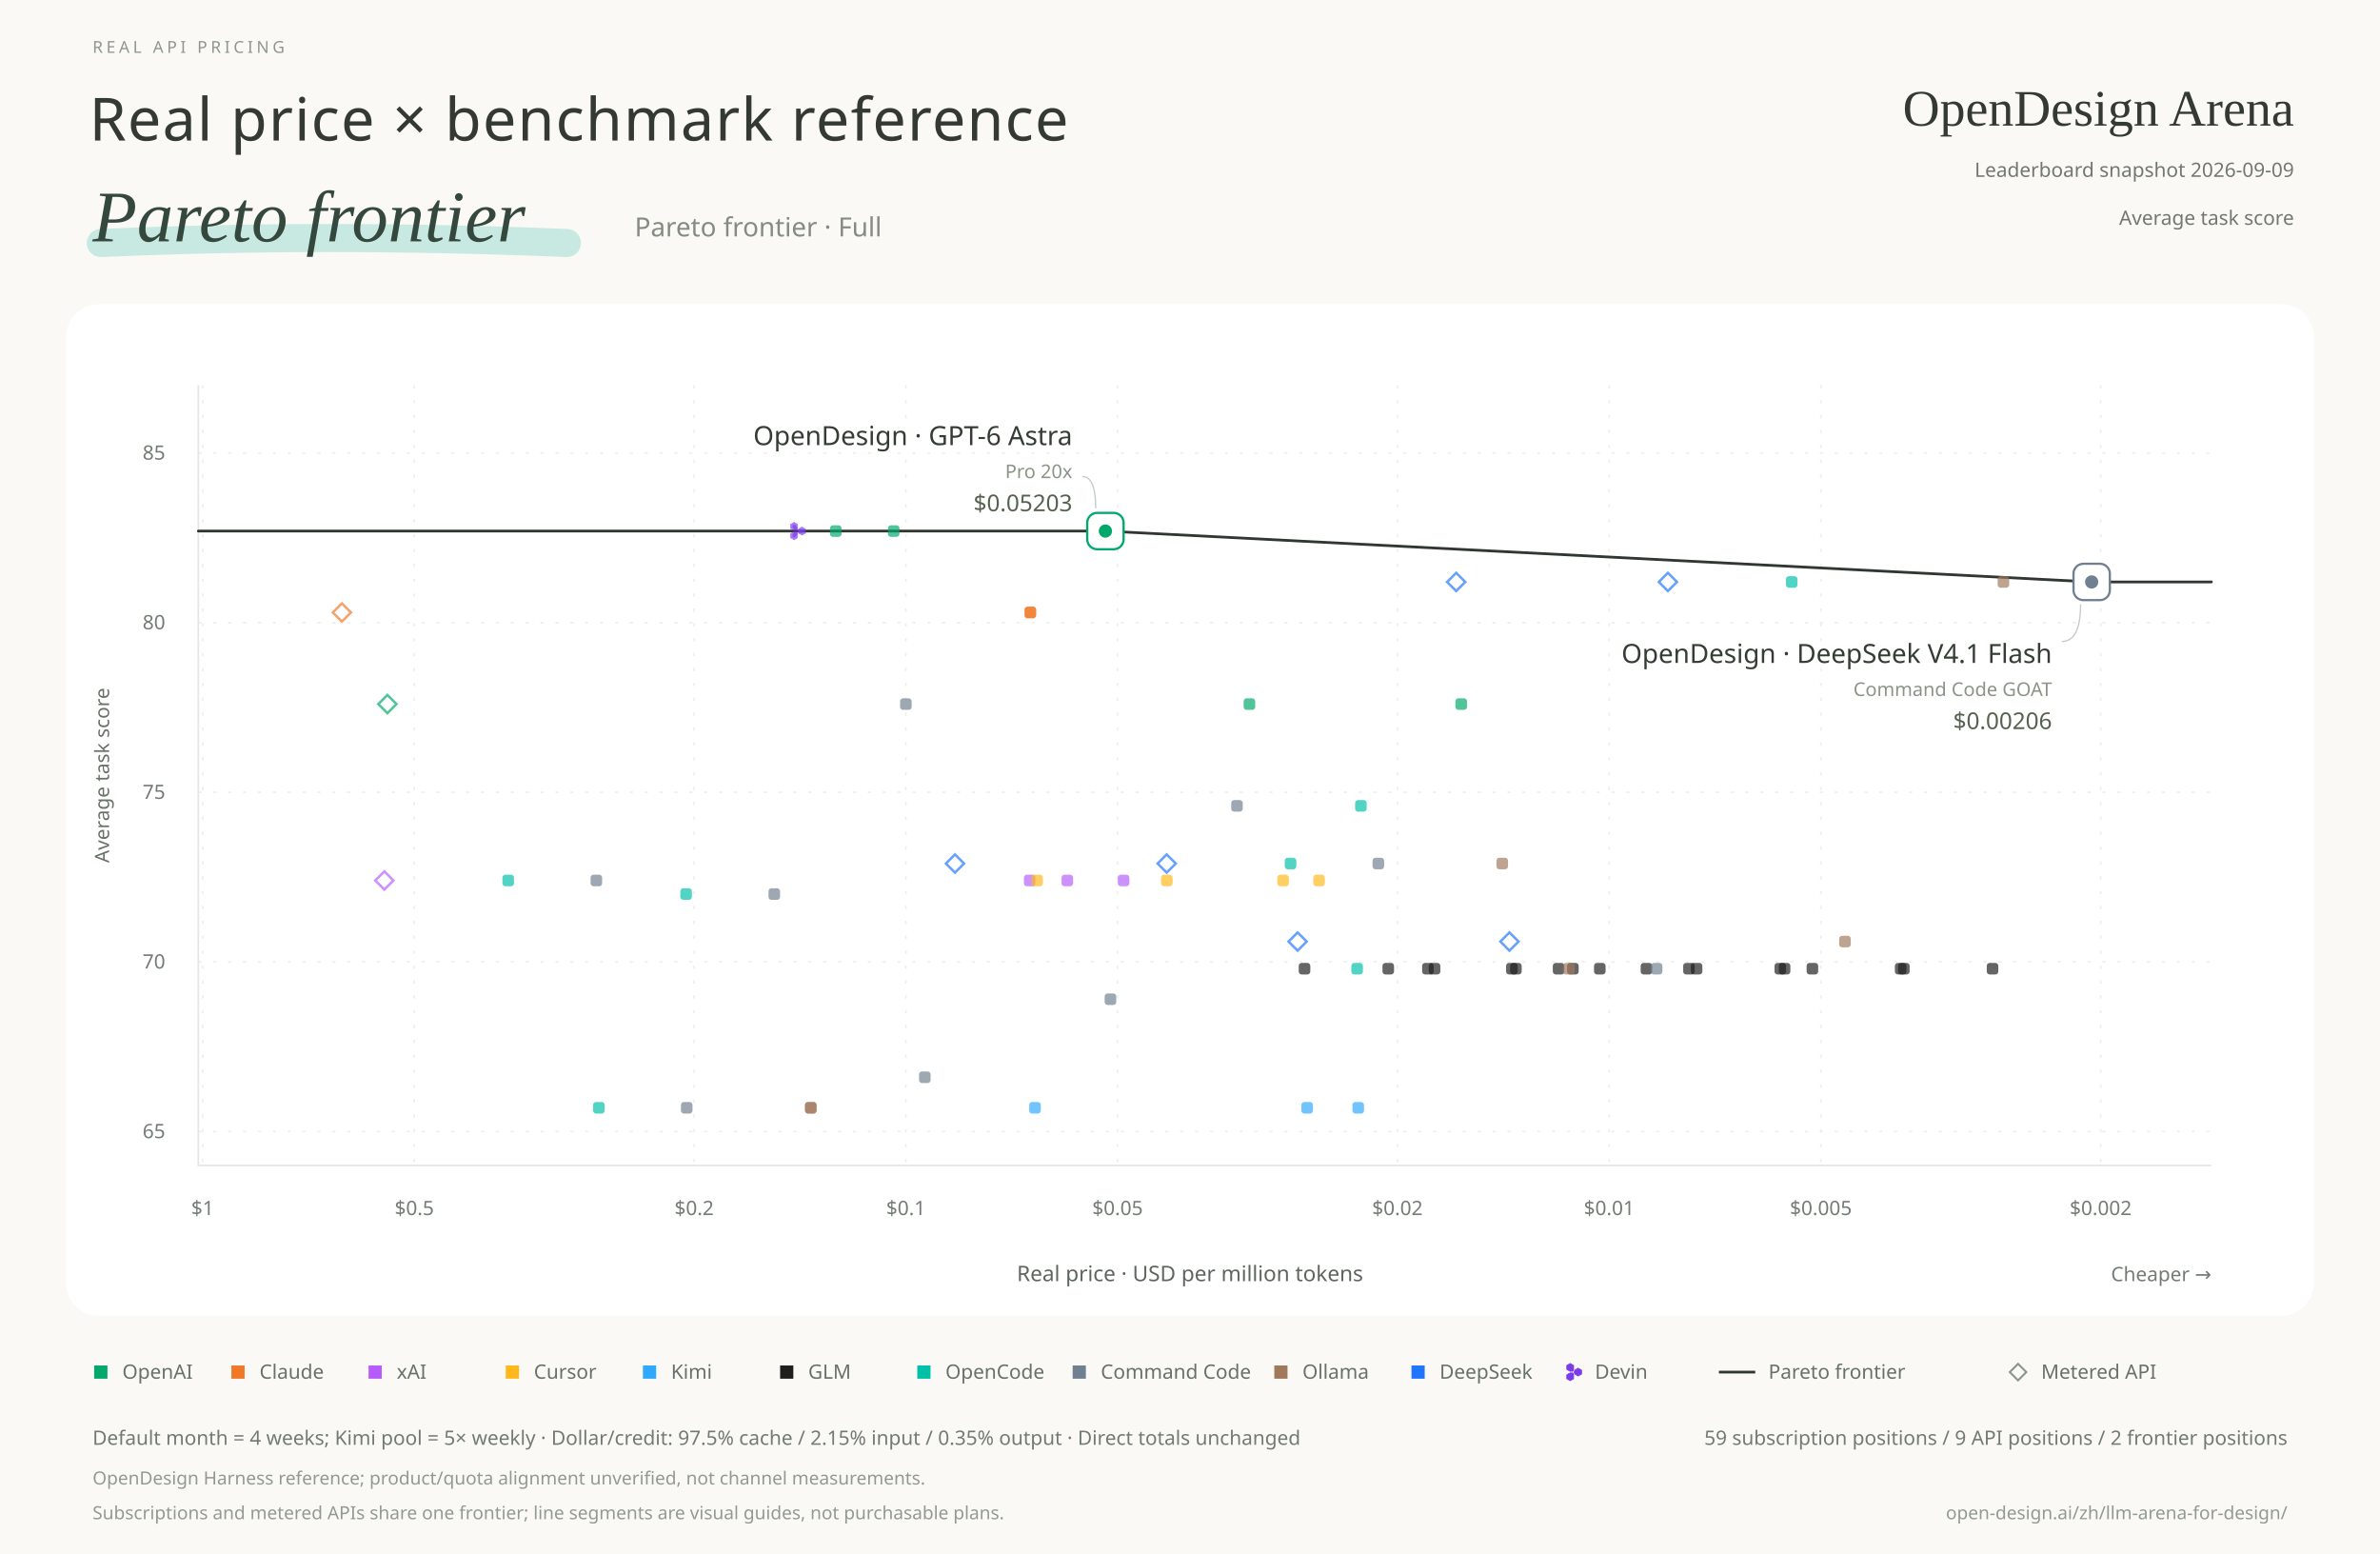
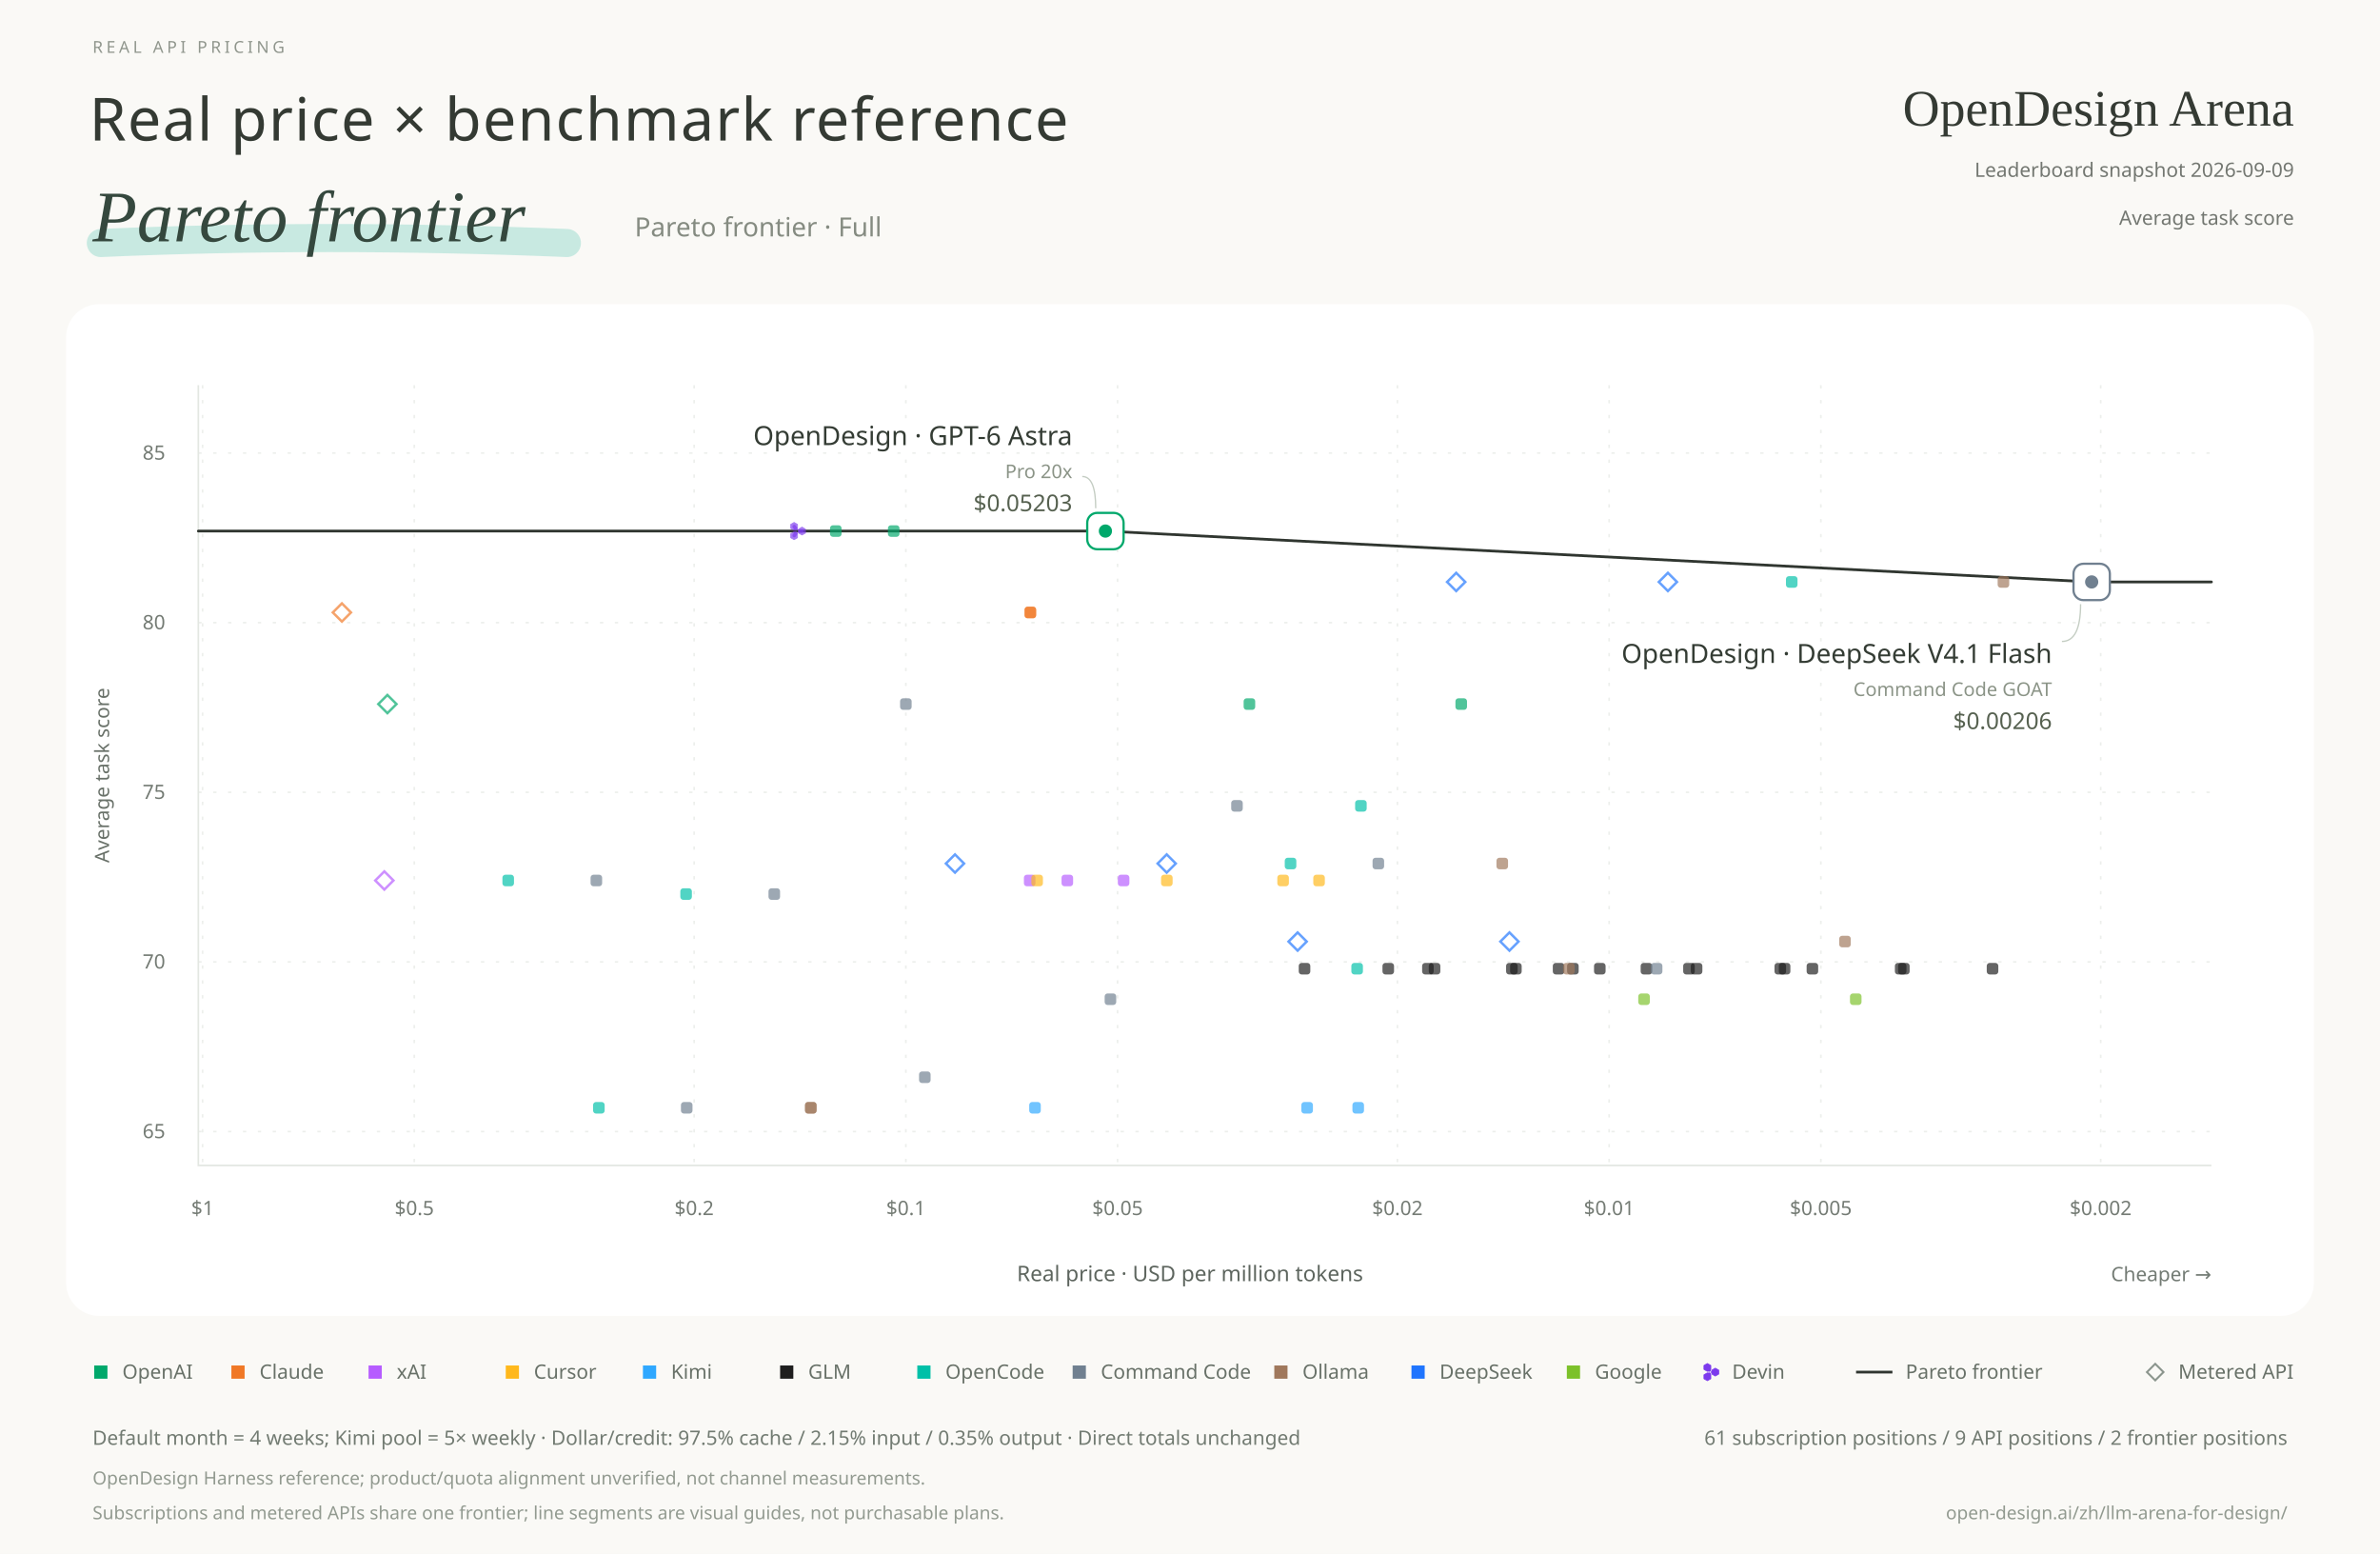
<svg xmlns="http://www.w3.org/2000/svg" width="1440" height="940" viewBox="0 0 1440 940" role="img" aria-labelledby="title desc">
  <style>text{font-family:"Microsoft YaHei","Segoe UI",sans-serif} .serif{font-family:"Times New Roman",serif} .number{font-family:"Segoe UI",sans-serif;font-variant-numeric:tabular-nums} .label-name{paint-order:stroke;stroke:#fff;stroke-width:5px;stroke-linejoin:round} .point:hover{opacity:1}</style>
  <rect width="1440" height="940" fill="#FAF9F6" />
  <text x="56.000" y="32.000" font-size="10" fill="#90968D" text-anchor="start" font-weight="400" letter-spacing="2.1">REAL API PRICING</text>
  <text x="54.000" y="85.000" font-size="36" fill="#343A33" text-anchor="start" font-weight="300" letter-spacing=".8">Real price × benchmark reference</text>
  <path d="M61 147 Q197 141 343 147" stroke="#9FDDD0" stroke-width="17" stroke-linecap="round" opacity=".55" fill="none" />
  <text x="56.000" y="146.000" font-size="44" fill="#35483E" text-anchor="start" font-weight="400" class="serif" font-style="italic">Pareto frontier</text>
  <text x="384.000" y="143.000" font-size="16" fill="#858B81" text-anchor="start" font-weight="300">Pareto frontier · Full</text>
  <text x="1388.000" y="76.000" font-size="31" fill="#343A33" text-anchor="end" font-weight="400" class="serif">OpenDesign Arena</text>
  <text x="1388.000" y="107.000" font-size="12" fill="#737771" text-anchor="end" font-weight="400">Leaderboard snapshot  2026-09-09</text>
  <text x="1388.000" y="136.000" font-size="12" fill="#737771" text-anchor="end" font-weight="400">Average task score</text>
  <rect x="40" y="184" width="1360" height="612" rx="20" fill="#FFFFFF" />
  <path d="M1271.014 233V705" stroke="#E8EBE7" stroke-dasharray="2 7" opacity=".8" />
  <text x="1271.014" y="735.000" font-size="12" fill="#747B74" text-anchor="middle" font-weight="400" class="number">$0.002</text>
  <path d="M1101.686 233V705" stroke="#E8EBE7" stroke-dasharray="2 7" opacity=".8" />
  <text x="1101.686" y="735.000" font-size="12" fill="#747B74" text-anchor="middle" font-weight="400" class="number">$0.005</text>
  <path d="M973.594 233V705" stroke="#E8EBE7" stroke-dasharray="2 7" opacity=".8" />
  <text x="973.594" y="735.000" font-size="12" fill="#747B74" text-anchor="middle" font-weight="400" class="number">$0.01</text>
  <path d="M845.502 233V705" stroke="#E8EBE7" stroke-dasharray="2 7" opacity=".8" />
  <text x="845.502" y="735.000" font-size="12" fill="#747B74" text-anchor="middle" font-weight="400" class="number">$0.02</text>
  <path d="M676.173 233V705" stroke="#E8EBE7" stroke-dasharray="2 7" opacity=".8" />
  <text x="676.173" y="735.000" font-size="12" fill="#747B74" text-anchor="middle" font-weight="400" class="number">$0.05</text>
  <path d="M548.081 233V705" stroke="#E8EBE7" stroke-dasharray="2 7" opacity=".8" />
  <text x="548.081" y="735.000" font-size="12" fill="#747B74" text-anchor="middle" font-weight="400" class="number">$0.1</text>
  <path d="M419.990 233V705" stroke="#E8EBE7" stroke-dasharray="2 7" opacity=".8" />
  <text x="419.990" y="735.000" font-size="12" fill="#747B74" text-anchor="middle" font-weight="400" class="number">$0.2</text>
  <path d="M250.661 233V705" stroke="#E8EBE7" stroke-dasharray="2 7" opacity=".8" />
  <text x="250.661" y="735.000" font-size="12" fill="#747B74" text-anchor="middle" font-weight="400" class="number">$0.5</text>
  <path d="M122.569 233V705" stroke="#E8EBE7" stroke-dasharray="2 7" opacity=".8" />
  <text x="122.569" y="735.000" font-size="12" fill="#747B74" text-anchor="middle" font-weight="400" class="number">$1</text>
  <path d="M120 684.478H1338" stroke="#E8EBE7" stroke-dasharray="2 7" opacity=".8" />
  <text x="100.000" y="688.478" font-size="12" fill="#747B74" text-anchor="end" font-weight="400" class="number">65</text>
  <path d="M120 581.870H1338" stroke="#E8EBE7" stroke-dasharray="2 7" opacity=".8" />
  <text x="100.000" y="585.870" font-size="12" fill="#747B74" text-anchor="end" font-weight="400" class="number">70</text>
  <path d="M120 479.261H1338" stroke="#E8EBE7" stroke-dasharray="2 7" opacity=".8" />
  <text x="100.000" y="483.261" font-size="12" fill="#747B74" text-anchor="end" font-weight="400" class="number">75</text>
  <path d="M120 376.652H1338" stroke="#E8EBE7" stroke-dasharray="2 7" opacity=".8" />
  <text x="100.000" y="380.652" font-size="12" fill="#747B74" text-anchor="end" font-weight="400" class="number">80</text>
  <path d="M120 274.043H1338" stroke="#E8EBE7" stroke-dasharray="2 7" opacity=".8" />
  <text x="100.000" y="278.043" font-size="12" fill="#747B74" text-anchor="end" font-weight="400" class="number">85</text>
  <path d="M120 233V705H1338" fill="none" stroke="#E3E7E2" />
  <text x="66.000" y="469.000" font-size="12" fill="#697169" text-anchor="middle" font-weight="400" transform="rotate(-90 66 469.0)">Average task score</text>
  <text x="720.000" y="775.000" font-size="13" fill="#5D655E" text-anchor="middle" font-weight="400">Real price · USD per million tokens</text>
  <text x="1338.000" y="775.000" font-size="12" fill="#737B74" text-anchor="end" font-weight="400">Cheaper →</text>
  <path id="frontier" d="M120.000,321.243 L668.819,321.243 L1265.552,352.026 L1338.000,352.026" fill="none" stroke="#303630" stroke-width="1.65" stroke-linecap="round" stroke-linejoin="round" />
  <g class="point" data-billing="subscription" data-frontier="false" data-price="0.03247" data-score="77.6" data-x="755.952" data-y="425.904" transform="translate(755.952 425.904)">
    <rect x="-3.5" y="-3.5" width="7" height="7" rx="1.8" fill="#00A86B" opacity=".68" />
  </g>
  <g class="point" data-billing="subscription" data-frontier="false" data-price="0.01623" data-score="77.6" data-x="884.101" data-y="425.904" transform="translate(884.101 425.904)">
    <rect x="-3.5" y="-3.5" width="7" height="7" rx="1.8" fill="#00A86B" opacity=".68" />
  </g>
  <g class="point" data-billing="subscription" data-frontier="false" data-price="0.12579" data-score="82.7" data-x="505.681" data-y="321.243" transform="translate(505.681 321.243)">
    <rect x="-3.5" y="-3.5" width="7" height="7" rx="1.8" fill="#00A86B" opacity=".68" />
  </g>
  <g class="point" data-billing="subscription" data-frontier="true" data-price="0.05203" data-score="82.7" data-x="668.819" data-y="321.243" transform="translate(668.819 321.243)">
    <rect x="-11" y="-11" width="22" height="22" rx="6" fill="#FFF" stroke="#00A86B" stroke-width="1.35" />
    <circle r="4" fill="#00A86B" />
  </g>
  <g class="point" data-billing="subscription" data-frontier="false" data-price="0.14265" data-score="82.7" data-x="482.437" data-y="321.243" transform="translate(482.437 321.243)">
    <path d="M0.11,-1.63 L-1.97,-0.43 L-4.05,-1.63 L-4.05,-4.03 L-1.97,-5.23 L0.11,-4.03Z M0.11,4.03 L-1.97,5.23 L-4.05,4.03 L-4.05,1.63 L-1.97,0.43 L0.11,1.63Z M4.91,1.20 L2.83,2.40 L0.75,1.20 L0.75,-1.20 L2.83,-2.40 L4.91,-1.20Z" fill="#7C3AED" opacity="0.68" stroke="#7C3AED" stroke-width="0.43" stroke-linejoin="round" />
    <path d="M-0.89,-1.27 L-1.87,-2.69 M-0.89,1.27 L-1.87,2.69 M1.27,0.00 L2.69,0.00" stroke="#7C3AED" stroke-width="2.16" stroke-linecap="round" opacity="0.68" fill="none" />
  </g>
+   <g class="point" data-billing="subscription" data-frontier="false" data-price="0.00892" data-score="68.9" data-x="994.714" data-y="604.443" transform="translate(994.714 604.443)">
+     <rect x="-3.5" y="-3.5" width="7" height="7" rx="1.8" fill="#7CC12A" opacity=".68" />
+   </g>
+   <g class="point" data-billing="subscription" data-frontier="false" data-price="0.00446" data-score="68.9" data-x="1122.806" data-y="604.443" transform="translate(1122.806 604.443)">
+     <rect x="-3.5" y="-3.5" width="7" height="7" rx="1.8" fill="#7CC12A" opacity=".68" />
+   </g>
  <g class="point" data-billing="subscription" data-frontier="false" data-price="0.06653" data-score="80.3" data-x="623.390" data-y="370.496" transform="translate(623.390 370.496)">
    <rect x="-3.5" y="-3.5" width="7" height="7" rx="1.8" fill="#F07826" opacity=".68" />
  </g>
  <g class="point" data-billing="subscription" data-frontier="false" data-price="0.05894" data-score="72.4" data-x="645.775" data-y="532.617" transform="translate(645.775 532.617)">
    <rect x="-3.5" y="-3.5" width="7" height="7" rx="1.8" fill="#B65CFF" opacity=".68" />
  </g>
  <g class="point" data-billing="subscription" data-frontier="false" data-price="0.04902" data-score="72.4" data-x="679.831" data-y="532.617" transform="translate(679.831 532.617)">
    <rect x="-3.5" y="-3.5" width="7" height="7" rx="1.8" fill="#B65CFF" opacity=".68" />
  </g>
  <g class="point" data-billing="subscription" data-frontier="false" data-price="0.06667" data-score="72.4" data-x="623.001" data-y="532.617" transform="translate(623.001 532.617)">
    <rect x="-3.5" y="-3.5" width="7" height="7" rx="1.8" fill="#B65CFF" opacity=".68" />
  </g>
  <g class="point" data-billing="subscription" data-frontier="false" data-price="0.02585" data-score="72.4" data-x="798.087" data-y="532.617" transform="translate(798.087 532.617)">
    <rect x="-3.5" y="-3.5" width="7" height="7" rx="1.8" fill="#FFB81C" opacity=".68" />
  </g>
  <g class="point" data-billing="subscription" data-frontier="false" data-price="0.06506" data-score="72.4" data-x="627.519" data-y="532.617" transform="translate(627.519 532.617)">
    <rect x="-3.5" y="-3.5" width="7" height="7" rx="1.8" fill="#FFB81C" opacity=".68" />
  </g>
  <g class="point" data-billing="subscription" data-frontier="false" data-price="0.04255" data-score="72.4" data-x="705.989" data-y="532.617" transform="translate(705.989 532.617)">
    <rect x="-3.5" y="-3.5" width="7" height="7" rx="1.8" fill="#FFB81C" opacity=".68" />
  </g>
  <g class="point" data-billing="subscription" data-frontier="false" data-price="0.02908" data-score="72.4" data-x="776.329" data-y="532.617" transform="translate(776.329 532.617)">
    <rect x="-3.5" y="-3.5" width="7" height="7" rx="1.8" fill="#FFB81C" opacity=".68" />
  </g>
  <g class="point" data-billing="subscription" data-frontier="false" data-price="0.02688" data-score="65.7" data-x="790.866" data-y="670.113" transform="translate(790.866 670.113)">
    <rect x="-3.5" y="-3.5" width="7" height="7" rx="1.8" fill="#2FA8FF" opacity=".68" />
  </g>
  <g class="point" data-billing="subscription" data-frontier="false" data-price="0.06552" data-score="65.7" data-x="626.217" data-y="670.113" transform="translate(626.217 670.113)">
    <rect x="-3.5" y="-3.5" width="7" height="7" rx="1.8" fill="#2FA8FF" opacity=".68" />
  </g>
  <g class="point" data-billing="subscription" data-frontier="false" data-price="0.02274" data-score="65.7" data-x="821.775" data-y="670.113" transform="translate(821.775 670.113)">
    <rect x="-3.5" y="-3.5" width="7" height="7" rx="1.8" fill="#2FA8FF" opacity=".68" />
  </g>
  <g class="point" data-billing="subscription" data-frontier="false" data-price="0.02711" data-score="69.8" data-x="789.292" data-y="585.974" transform="translate(789.292 585.974)">
    <rect x="-3.5" y="-3.5" width="7" height="7" rx="1.8" fill="#1E1E1E" opacity=".68" />
  </g>
  <g class="point" data-billing="subscription" data-frontier="false" data-price="0.0181" data-score="69.8" data-x="863.948" data-y="585.974" transform="translate(863.948 585.974)">
    <rect x="-3.5" y="-3.5" width="7" height="7" rx="1.8" fill="#1E1E1E" opacity=".68" />
  </g>
  <g class="point" data-billing="subscription" data-frontier="false" data-price="0.01357" data-score="69.8" data-x="917.179" data-y="585.974" transform="translate(917.179 585.974)">
    <rect x="-3.5" y="-3.5" width="7" height="7" rx="1.8" fill="#1E1E1E" opacity=".68" />
  </g>
  <g class="point" data-billing="subscription" data-frontier="false" data-price="0.01126" data-score="69.8" data-x="951.663" data-y="585.974" transform="translate(951.663 585.974)">
    <rect x="-3.5" y="-3.5" width="7" height="7" rx="1.8" fill="#1E1E1E" opacity=".68" />
  </g>
  <g class="point" data-billing="subscription" data-frontier="false" data-price="0.00751" data-score="69.8" data-x="1026.510" data-y="585.974" transform="translate(1026.510 585.974)">
    <rect x="-3.5" y="-3.5" width="7" height="7" rx="1.8" fill="#1E1E1E" opacity=".68" />
  </g>
  <g class="point" data-billing="subscription" data-frontier="false" data-price="0.00563" data-score="69.8" data-x="1079.755" data-y="585.974" transform="translate(1079.755 585.974)">
    <rect x="-3.5" y="-3.5" width="7" height="7" rx="1.8" fill="#1E1E1E" opacity=".68" />
  </g>
  <g class="point" data-billing="subscription" data-frontier="false" data-price="0.02061" data-score="69.8" data-x="839.950" data-y="585.974" transform="translate(839.950 585.974)">
    <rect x="-3.5" y="-3.5" width="7" height="7" rx="1.8" fill="#1E1E1E" opacity=".68" />
  </g>
  <g class="point" data-billing="subscription" data-frontier="false" data-price="0.01375" data-score="69.8" data-x="914.744" data-y="585.974" transform="translate(914.744 585.974)">
    <rect x="-3.5" y="-3.5" width="7" height="7" rx="1.8" fill="#1E1E1E" opacity=".68" />
  </g>
  <g class="point" data-billing="subscription" data-frontier="false" data-price="0.01031" data-score="69.8" data-x="967.952" data-y="585.974" transform="translate(967.952 585.974)">
    <rect x="-3.5" y="-3.5" width="7" height="7" rx="1.8" fill="#1E1E1E" opacity=".68" />
  </g>
  <g class="point" data-billing="subscription" data-frontier="false" data-price="0.00571" data-score="69.8" data-x="1077.148" data-y="585.974" transform="translate(1077.148 585.974)">
    <rect x="-3.5" y="-3.5" width="7" height="7" rx="1.8" fill="#1E1E1E" opacity=".68" />
  </g>
  <g class="point" data-billing="subscription" data-frontier="false" data-price="0.00381" data-score="69.8" data-x="1151.915" data-y="585.974" transform="translate(1151.915 585.974)">
    <rect x="-3.5" y="-3.5" width="7" height="7" rx="1.8" fill="#1E1E1E" opacity=".68" />
  </g>
  <g class="point" data-billing="subscription" data-frontier="false" data-price="0.00285" data-score="69.8" data-x="1205.564" data-y="585.974" transform="translate(1205.564 585.974)">
    <rect x="-3.5" y="-3.5" width="7" height="7" rx="1.8" fill="#1E1E1E" opacity=".68" />
  </g>
  <g class="point" data-billing="subscription" data-frontier="false" data-price="0.01771" data-score="69.8" data-x="867.974" data-y="585.974" transform="translate(867.974 585.974)">
    <rect x="-3.5" y="-3.5" width="7" height="7" rx="1.8" fill="#1E1E1E" opacity=".68" />
  </g>
  <g class="point" data-billing="subscription" data-frontier="false" data-price="0.0118" data-score="69.8" data-x="943.007" data-y="585.974" transform="translate(943.007 585.974)">
    <rect x="-3.5" y="-3.5" width="7" height="7" rx="1.8" fill="#1E1E1E" opacity=".68" />
  </g>
  <g class="point" data-billing="subscription" data-frontier="false" data-price="0.00885" data-score="69.8" data-x="996.170" data-y="585.974" transform="translate(996.170 585.974)">
    <rect x="-3.5" y="-3.5" width="7" height="7" rx="1.8" fill="#1E1E1E" opacity=".68" />
  </g>
  <g class="point" data-billing="subscription" data-frontier="false" data-price="0.0077" data-score="69.8" data-x="1021.893" data-y="585.974" transform="translate(1021.893 585.974)">
    <rect x="-3.5" y="-3.5" width="7" height="7" rx="1.8" fill="#1E1E1E" opacity=".68" />
  </g>
  <g class="point" data-billing="subscription" data-frontier="false" data-price="0.00514" data-score="69.8" data-x="1096.582" data-y="585.974" transform="translate(1096.582 585.974)">
    <rect x="-3.5" y="-3.5" width="7" height="7" rx="1.8" fill="#1E1E1E" opacity=".68" />
  </g>
  <g class="point" data-billing="subscription" data-frontier="false" data-price="0.00385" data-score="69.8" data-x="1149.985" data-y="585.974" transform="translate(1149.985 585.974)">
    <rect x="-3.5" y="-3.5" width="7" height="7" rx="1.8" fill="#1E1E1E" opacity=".68" />
  </g>
  <g class="point" data-billing="subscription" data-frontier="false" data-price="0.36765" data-score="72.4" data-x="307.482" data-y="532.617" transform="translate(307.482 532.617)">
    <rect x="-3.5" y="-3.5" width="7" height="7" rx="1.8" fill="#00C0A8" opacity=".68" />
  </g>
  <g class="point" data-billing="subscription" data-frontier="false" data-price="0.02282" data-score="69.8" data-x="821.126" data-y="585.974" transform="translate(821.126 585.974)">
    <rect x="-3.5" y="-3.5" width="7" height="7" rx="1.8" fill="#00C0A8" opacity=".68" />
  </g>
  <g class="point" data-billing="subscription" data-frontier="false" data-price="0.27322" data-score="65.7" data-x="362.340" data-y="670.113" transform="translate(362.340 670.113)">
    <rect x="-3.5" y="-3.5" width="7" height="7" rx="1.8" fill="#00C0A8" opacity=".68" />
  </g>
  <g class="point" data-billing="subscription" data-frontier="false" data-price="0.20534" data-score="72" data-x="415.120" data-y="540.826" transform="translate(415.120 540.826)">
    <rect x="-3.5" y="-3.5" width="7" height="7" rx="1.8" fill="#00C0A8" opacity=".68" />
  </g>
  <g class="point" data-billing="subscription" data-frontier="false" data-price="0.0055" data-score="81.2" data-x="1084.073" data-y="352.026" transform="translate(1084.073 352.026)">
    <rect x="-3.5" y="-3.5" width="7" height="7" rx="1.8" fill="#00C0A8" opacity=".68" />
  </g>
  <g class="point" data-billing="subscription" data-frontier="false" data-price="0.02838" data-score="72.9" data-x="780.831" data-y="522.357" transform="translate(780.831 522.357)">
    <rect x="-3.5" y="-3.5" width="7" height="7" rx="1.8" fill="#00C0A8" opacity=".68" />
  </g>
  <g class="point" data-billing="subscription" data-frontier="false" data-price="0.02254" data-score="74.6" data-x="823.407" data-y="487.470" transform="translate(823.407 487.470)">
    <rect x="-3.5" y="-3.5" width="7" height="7" rx="1.8" fill="#00C0A8" opacity=".68" />
  </g>
  <g class="point" data-billing="subscription" data-frontier="false" data-price="0.1" data-score="77.6" data-x="548.081" data-y="425.904" transform="translate(548.081 425.904)">
    <rect x="-3.5" y="-3.5" width="7" height="7" rx="1.8" fill="#708090" opacity=".68" />
  </g>
  <g class="point" data-billing="subscription" data-frontier="true" data-price="0.00206" data-score="81.2" data-x="1265.552" data-y="352.026" transform="translate(1265.552 352.026)">
    <rect x="-11" y="-11" width="22" height="22" rx="6" fill="#FFF" stroke="#708090" stroke-width="1.35" />
    <circle r="4" fill="#708090" />
  </g>
  <g class="point" data-billing="subscription" data-frontier="false" data-price="0.00856" data-score="69.8" data-x="1002.327" data-y="585.974" transform="translate(1002.327 585.974)">
    <rect x="-3.5" y="-3.5" width="7" height="7" rx="1.8" fill="#708090" opacity=".68" />
  </g>
  <g class="point" data-billing="subscription" data-frontier="false" data-price="0.05118" data-score="68.9" data-x="671.863" data-y="604.443" transform="translate(671.863 604.443)">
    <rect x="-3.5" y="-3.5" width="7" height="7" rx="1.8" fill="#708090" opacity=".68" />
  </g>
  <g class="point" data-billing="subscription" data-frontier="false" data-price="0.02129" data-score="72.9" data-x="833.951" data-y="522.357" transform="translate(833.951 522.357)">
    <rect x="-3.5" y="-3.5" width="7" height="7" rx="1.8" fill="#708090" opacity=".68" />
  </g>
  <g class="point" data-billing="subscription" data-frontier="false" data-price="0.15385" data-score="72" data-x="468.469" data-y="540.826" transform="translate(468.469 540.826)">
    <rect x="-3.5" y="-3.5" width="7" height="7" rx="1.8" fill="#708090" opacity=".68" />
  </g>
  <g class="point" data-billing="subscription" data-frontier="false" data-price="0.03382" data-score="74.6" data-x="748.424" data-y="487.470" transform="translate(748.424 487.470)">
    <rect x="-3.5" y="-3.5" width="7" height="7" rx="1.8" fill="#708090" opacity=".68" />
  </g>
  <g class="point" data-billing="subscription" data-frontier="false" data-price="0.09398" data-score="66.6" data-x="559.555" data-y="651.643" transform="translate(559.555 651.643)">
    <rect x="-3.5" y="-3.5" width="7" height="7" rx="1.8" fill="#708090" opacity=".68" />
  </g>
  <g class="point" data-billing="subscription" data-frontier="false" data-price="0.20492" data-score="65.7" data-x="415.498" data-y="670.113" transform="translate(415.498 670.113)">
    <rect x="-3.5" y="-3.5" width="7" height="7" rx="1.8" fill="#708090" opacity=".68" />
  </g>
  <g class="point" data-billing="subscription" data-frontier="false" data-price="0.27548" data-score="72.4" data-x="360.818" data-y="532.617" transform="translate(360.818 532.617)">
    <rect x="-3.5" y="-3.5" width="7" height="7" rx="1.8" fill="#708090" opacity=".68" />
  </g>
  <g class="point" data-billing="subscription" data-frontier="false" data-price="0.00275" data-score="81.2" data-x="1212.164" data-y="352.026" transform="translate(1212.164 352.026)">
    <rect x="-3.5" y="-3.5" width="7" height="7" rx="1.8" fill="#A0785C" opacity=".68" />
  </g>
  <g class="point" data-billing="subscription" data-frontier="false" data-price="0.00462" data-score="70.6" data-x="1116.293" data-y="569.557" transform="translate(1116.293 569.557)">
    <rect x="-3.5" y="-3.5" width="7" height="7" rx="1.8" fill="#A0785C" opacity=".68" />
  </g>
  <g class="point" data-billing="subscription" data-frontier="false" data-price="0.01419" data-score="72.9" data-x="908.923" data-y="522.357" transform="translate(908.923 522.357)">
    <rect x="-3.5" y="-3.5" width="7" height="7" rx="1.8" fill="#A0785C" opacity=".68" />
  </g>
  <g class="point" data-billing="subscription" data-frontier="false" data-price="0.01141" data-score="69.8" data-x="949.218" data-y="585.974" transform="translate(949.218 585.974)">
    <rect x="-3.5" y="-3.5" width="7" height="7" rx="1.8" fill="#A0785C" opacity=".68" />
  </g>
  <g class="point" data-billing="subscription" data-frontier="false" data-price="0.13652" data-score="65.7" data-x="490.554" data-y="670.113" transform="translate(490.554 670.113)">
    <rect x="-3.5" y="-3.5" width="7" height="7" rx="1.8" fill="#A0785C" opacity=".68" />
  </g>
  <g class="point" data-billing="subscription" data-frontier="false" data-price="0.1365" data-score="65.7" data-x="490.581" data-y="670.113" transform="translate(490.581 670.113)">
    <rect x="-3.5" y="-3.5" width="7" height="7" rx="1.8" fill="#A0785C" opacity=".68" />
  </g>
  <g class="point" data-billing="subscription" data-frontier="false" data-price="0.06652" data-score="80.3" data-x="623.417" data-y="370.496" transform="translate(623.417 370.496)">
    <rect x="-3.5" y="-3.5" width="7" height="7" rx="1.8" fill="#F07826" opacity=".68" />
  </g>
  <g class="point" data-billing="subscription" data-frontier="false" data-price="0.10406" data-score="82.7" data-x="540.727" data-y="321.243" transform="translate(540.727 321.243)">
    <rect x="-3.5" y="-3.5" width="7" height="7" rx="1.8" fill="#00A86B" opacity=".68" />
  </g>
  <g class="point" data-billing="metered" data-frontier="false" data-price="0.00825" data-score="81.2" data-x="1009.144" data-y="352.026" transform="translate(1009.144 352.026)">
    <path d="M0 -5.5L5.5 0 0 5.5 -5.5 0Z" fill="white" stroke="#1F75FE" stroke-width="1.5" opacity=".68" />
  </g>
  <g class="point" data-billing="metered" data-frontier="false" data-price="0.0165" data-score="81.2" data-x="881.052" data-y="352.026" transform="translate(881.052 352.026)">
    <path d="M0 -5.5L5.5 0 0 5.5 -5.5 0Z" fill="white" stroke="#1F75FE" stroke-width="1.5" opacity=".68" />
  </g>
  <g class="point" data-billing="metered" data-frontier="false" data-price="0.01386" data-score="70.6" data-x="913.272" data-y="569.557" transform="translate(913.272 569.557)">
    <path d="M0 -5.5L5.5 0 0 5.5 -5.5 0Z" fill="white" stroke="#1F75FE" stroke-width="1.5" opacity=".68" />
  </g>
  <g class="point" data-billing="metered" data-frontier="false" data-price="0.02773" data-score="70.6" data-x="785.113" data-y="569.557" transform="translate(785.113 569.557)">
    <path d="M0 -5.5L5.5 0 0 5.5 -5.5 0Z" fill="white" stroke="#1F75FE" stroke-width="1.5" opacity=".68" />
  </g>
  <g class="point" data-billing="metered" data-frontier="false" data-price="0.04257" data-score="72.9" data-x="705.902" data-y="522.357" transform="translate(705.902 522.357)">
    <path d="M0 -5.5L5.5 0 0 5.5 -5.5 0Z" fill="white" stroke="#1F75FE" stroke-width="1.5" opacity=".68" />
  </g>
  <g class="point" data-billing="metered" data-frontier="false" data-price="0.08514" data-score="72.9" data-x="577.810" data-y="522.357" transform="translate(577.810 522.357)">
    <path d="M0 -5.5L5.5 0 0 5.5 -5.5 0Z" fill="white" stroke="#1F75FE" stroke-width="1.5" opacity=".68" />
  </g>
  <g class="point" data-billing="metered" data-frontier="false" data-price="0.546" data-score="77.6" data-x="234.397" data-y="425.904" transform="translate(234.397 425.904)">
    <path d="M0 -5.5L5.5 0 0 5.5 -5.5 0Z" fill="white" stroke="#00A86B" stroke-width="1.5" opacity=".68" />
  </g>
  <g class="point" data-billing="metered" data-frontier="false" data-price="0.5515" data-score="72.4" data-x="232.545" data-y="532.617" transform="translate(232.545 532.617)">
    <path d="M0 -5.5L5.5 0 0 5.5 -5.5 0Z" fill="white" stroke="#B65CFF" stroke-width="1.5" opacity=".68" />
  </g>
  <g class="point" data-billing="metered" data-frontier="false" data-price="0.63375" data-score="80.3" data-x="206.856" data-y="370.496" transform="translate(206.856 370.496)">
    <path d="M0 -5.5L5.5 0 0 5.5 -5.5 0Z" fill="white" stroke="#F07826" stroke-width="1.5" opacity=".68" />
  </g>
  <g class="front-label" data-model="gpt-6-astra">
    <path d="M662.961,307.435Q662.961,288.243 654.819,288.243" stroke="#C4CDC3" stroke-width=".8" fill="none" />
    <text x="648.819" y="269.243" font-size="16" fill="#343C34" text-anchor="end" font-weight="400" class="label-name">OpenDesign · GPT-6 Astra</text>
    <text x="648.819" y="289.243" font-size="11.5" fill="#8B9487" text-anchor="end" font-weight="400">Pro 20x</text>
    <text x="648.819" y="309.243" font-size="14" fill="#566150" text-anchor="end" font-weight="400" class="number">$0.05203</text>
  </g>
  <g class="front-label" data-model="deepseek-v4.1-flash">
    <path d="M1258.843,365.442Q1258.843,388.026 1247.552,388.026" stroke="#C4CDC3" stroke-width=".8" fill="none" />
    <text x="1241.552" y="401.026" font-size="16" fill="#343C34" text-anchor="end" font-weight="400" class="label-name">OpenDesign · DeepSeek V4.1 Flash</text>
    <text x="1241.552" y="421.026" font-size="11.5" fill="#8B9487" text-anchor="end" font-weight="400">Command Code GOAT</text>
    <text x="1241.552" y="441.026" font-size="14" fill="#566150" text-anchor="end" font-weight="400" class="number">$0.00206</text>
  </g>
  <rect x="57" y="826" width="8" height="8" fill="#00A86B" />
  <text x="74.000" y="834.000" font-size="12" fill="#687168" text-anchor="start" font-weight="400">OpenAI</text>
  <rect x="140" y="826" width="8" height="8" fill="#F07826" />
  <text x="157.000" y="834.000" font-size="12" fill="#687168" text-anchor="start" font-weight="400">Claude</text>
  <rect x="223" y="826" width="8" height="8" fill="#B65CFF" />
  <text x="240.000" y="834.000" font-size="12" fill="#687168" text-anchor="start" font-weight="400">xAI</text>
  <rect x="306" y="826" width="8" height="8" fill="#FFB81C" />
  <text x="323.000" y="834.000" font-size="12" fill="#687168" text-anchor="start" font-weight="400">Cursor</text>
  <rect x="389" y="826" width="8" height="8" fill="#2FA8FF" />
  <text x="406.000" y="834.000" font-size="12" fill="#687168" text-anchor="start" font-weight="400">Kimi</text>
  <rect x="472" y="826" width="8" height="8" fill="#1E1E1E" />
  <text x="489.000" y="834.000" font-size="12" fill="#687168" text-anchor="start" font-weight="400">GLM</text>
  <rect x="555" y="826" width="8" height="8" fill="#00C0A8" />
  <text x="572.000" y="834.000" font-size="12" fill="#687168" text-anchor="start" font-weight="400">OpenCode</text>
  <rect x="649" y="826" width="8" height="8" fill="#708090" />
  <text x="666.000" y="834.000" font-size="12" fill="#687168" text-anchor="start" font-weight="400">Command Code</text>
  <rect x="771" y="826" width="8" height="8" fill="#A0785C" />
  <text x="788.000" y="834.000" font-size="12" fill="#687168" text-anchor="start" font-weight="400">Ollama</text>
  <rect x="854" y="826" width="8" height="8" fill="#1F75FE" />
  <text x="871.000" y="834.000" font-size="12" fill="#687168" text-anchor="start" font-weight="400">DeepSeek</text>
-   <path d="M952.11,828.37 L950.03,829.57 L947.95,828.37 L947.95,825.97 L950.03,824.77 L952.11,825.97Z M952.11,834.03 L950.03,835.23 L947.95,834.03 L947.95,831.63 L950.03,830.43 L952.11,831.63Z M956.91,831.20 L954.83,832.40 L952.75,831.20 L952.75,828.80 L954.83,827.60 L956.91,828.80Z" fill="#7C3AED" opacity="1.0" stroke="#7C3AED" stroke-width="0.43" stroke-linejoin="round" />
-   <path d="M951.11,828.73 L950.13,827.31 M951.11,831.27 L950.13,832.69 M953.27,830.00 L954.69,830.00" stroke="#7C3AED" stroke-width="2.16" stroke-linecap="round" opacity="1.0" fill="none" />
-   <text x="965.000" y="834.000" font-size="12" fill="#687168" text-anchor="start" font-weight="400">Devin</text>
-   <path d="M1040 830h22" stroke="#303630" stroke-width="1.65" />
-   <text x="1070.000" y="834.000" font-size="12" fill="#687168" text-anchor="start" font-weight="400">Pareto frontier</text>
-   <path d="M1221 825l5 5-5 5-5-5Z" fill="none" stroke="#8B958D" stroke-width="1.2" />
-   <text x="1235.000" y="834.000" font-size="12" fill="#687168" text-anchor="start" font-weight="400">Metered API</text>
+   <rect x="948" y="826" width="8" height="8" fill="#7CC12A" />
+   <text x="965.000" y="834.000" font-size="12" fill="#687168" text-anchor="start" font-weight="400">Google</text>
+   <path d="M1035.11,828.37 L1033.03,829.57 L1030.95,828.37 L1030.95,825.97 L1033.03,824.77 L1035.11,825.97Z M1035.11,834.03 L1033.03,835.23 L1030.95,834.03 L1030.95,831.63 L1033.03,830.43 L1035.11,831.63Z M1039.91,831.20 L1037.83,832.40 L1035.75,831.20 L1035.75,828.80 L1037.83,827.60 L1039.91,828.80Z" fill="#7C3AED" opacity="1.0" stroke="#7C3AED" stroke-width="0.43" stroke-linejoin="round" />
+   <path d="M1034.11,828.73 L1033.13,827.31 M1034.11,831.27 L1033.13,832.69 M1036.27,830.00 L1037.69,830.00" stroke="#7C3AED" stroke-width="2.16" stroke-linecap="round" opacity="1.0" fill="none" />
+   <text x="1048.000" y="834.000" font-size="12" fill="#687168" text-anchor="start" font-weight="400">Devin</text>
+   <path d="M1123 830h22" stroke="#303630" stroke-width="1.65" />
+   <text x="1153.000" y="834.000" font-size="12" fill="#687168" text-anchor="start" font-weight="400">Pareto frontier</text>
+   <path d="M1304 825l5 5-5 5-5-5Z" fill="none" stroke="#8B958D" stroke-width="1.2" />
+   <text x="1318.000" y="834.000" font-size="12" fill="#687168" text-anchor="start" font-weight="400">Metered API</text>
  <text x="56.000" y="874.000" font-size="12" fill="#727B72" text-anchor="start" font-weight="400">Default month = 4 weeks; Kimi pool = 5× weekly · Dollar/credit: 97.5% cache / 2.15% input / 0.35% output · Direct totals unchanged</text>
-   <text x="1384.000" y="874.000" font-size="12" fill="#727B72" text-anchor="end" font-weight="400">59 subscription positions / 9 API positions / 2 frontier positions</text>
+   <text x="1384.000" y="874.000" font-size="12" fill="#727B72" text-anchor="end" font-weight="400">61 subscription positions / 9 API positions / 2 frontier positions</text>
  <text x="56.000" y="898.000" font-size="11" fill="#929A90" text-anchor="start" font-weight="400">OpenDesign Harness reference; product/quota alignment unverified, not channel measurements.</text>
  <text x="56.000" y="919.000" font-size="11" fill="#929A90" text-anchor="start" font-weight="400">Subscriptions and metered APIs share one frontier; line segments are visual guides, not purchasable plans.</text>
  <text x="1384.000" y="919.000" font-size="11" fill="#929A90" text-anchor="end" font-weight="400">open-design.ai/zh/llm-arena-for-design/</text>
</svg>
